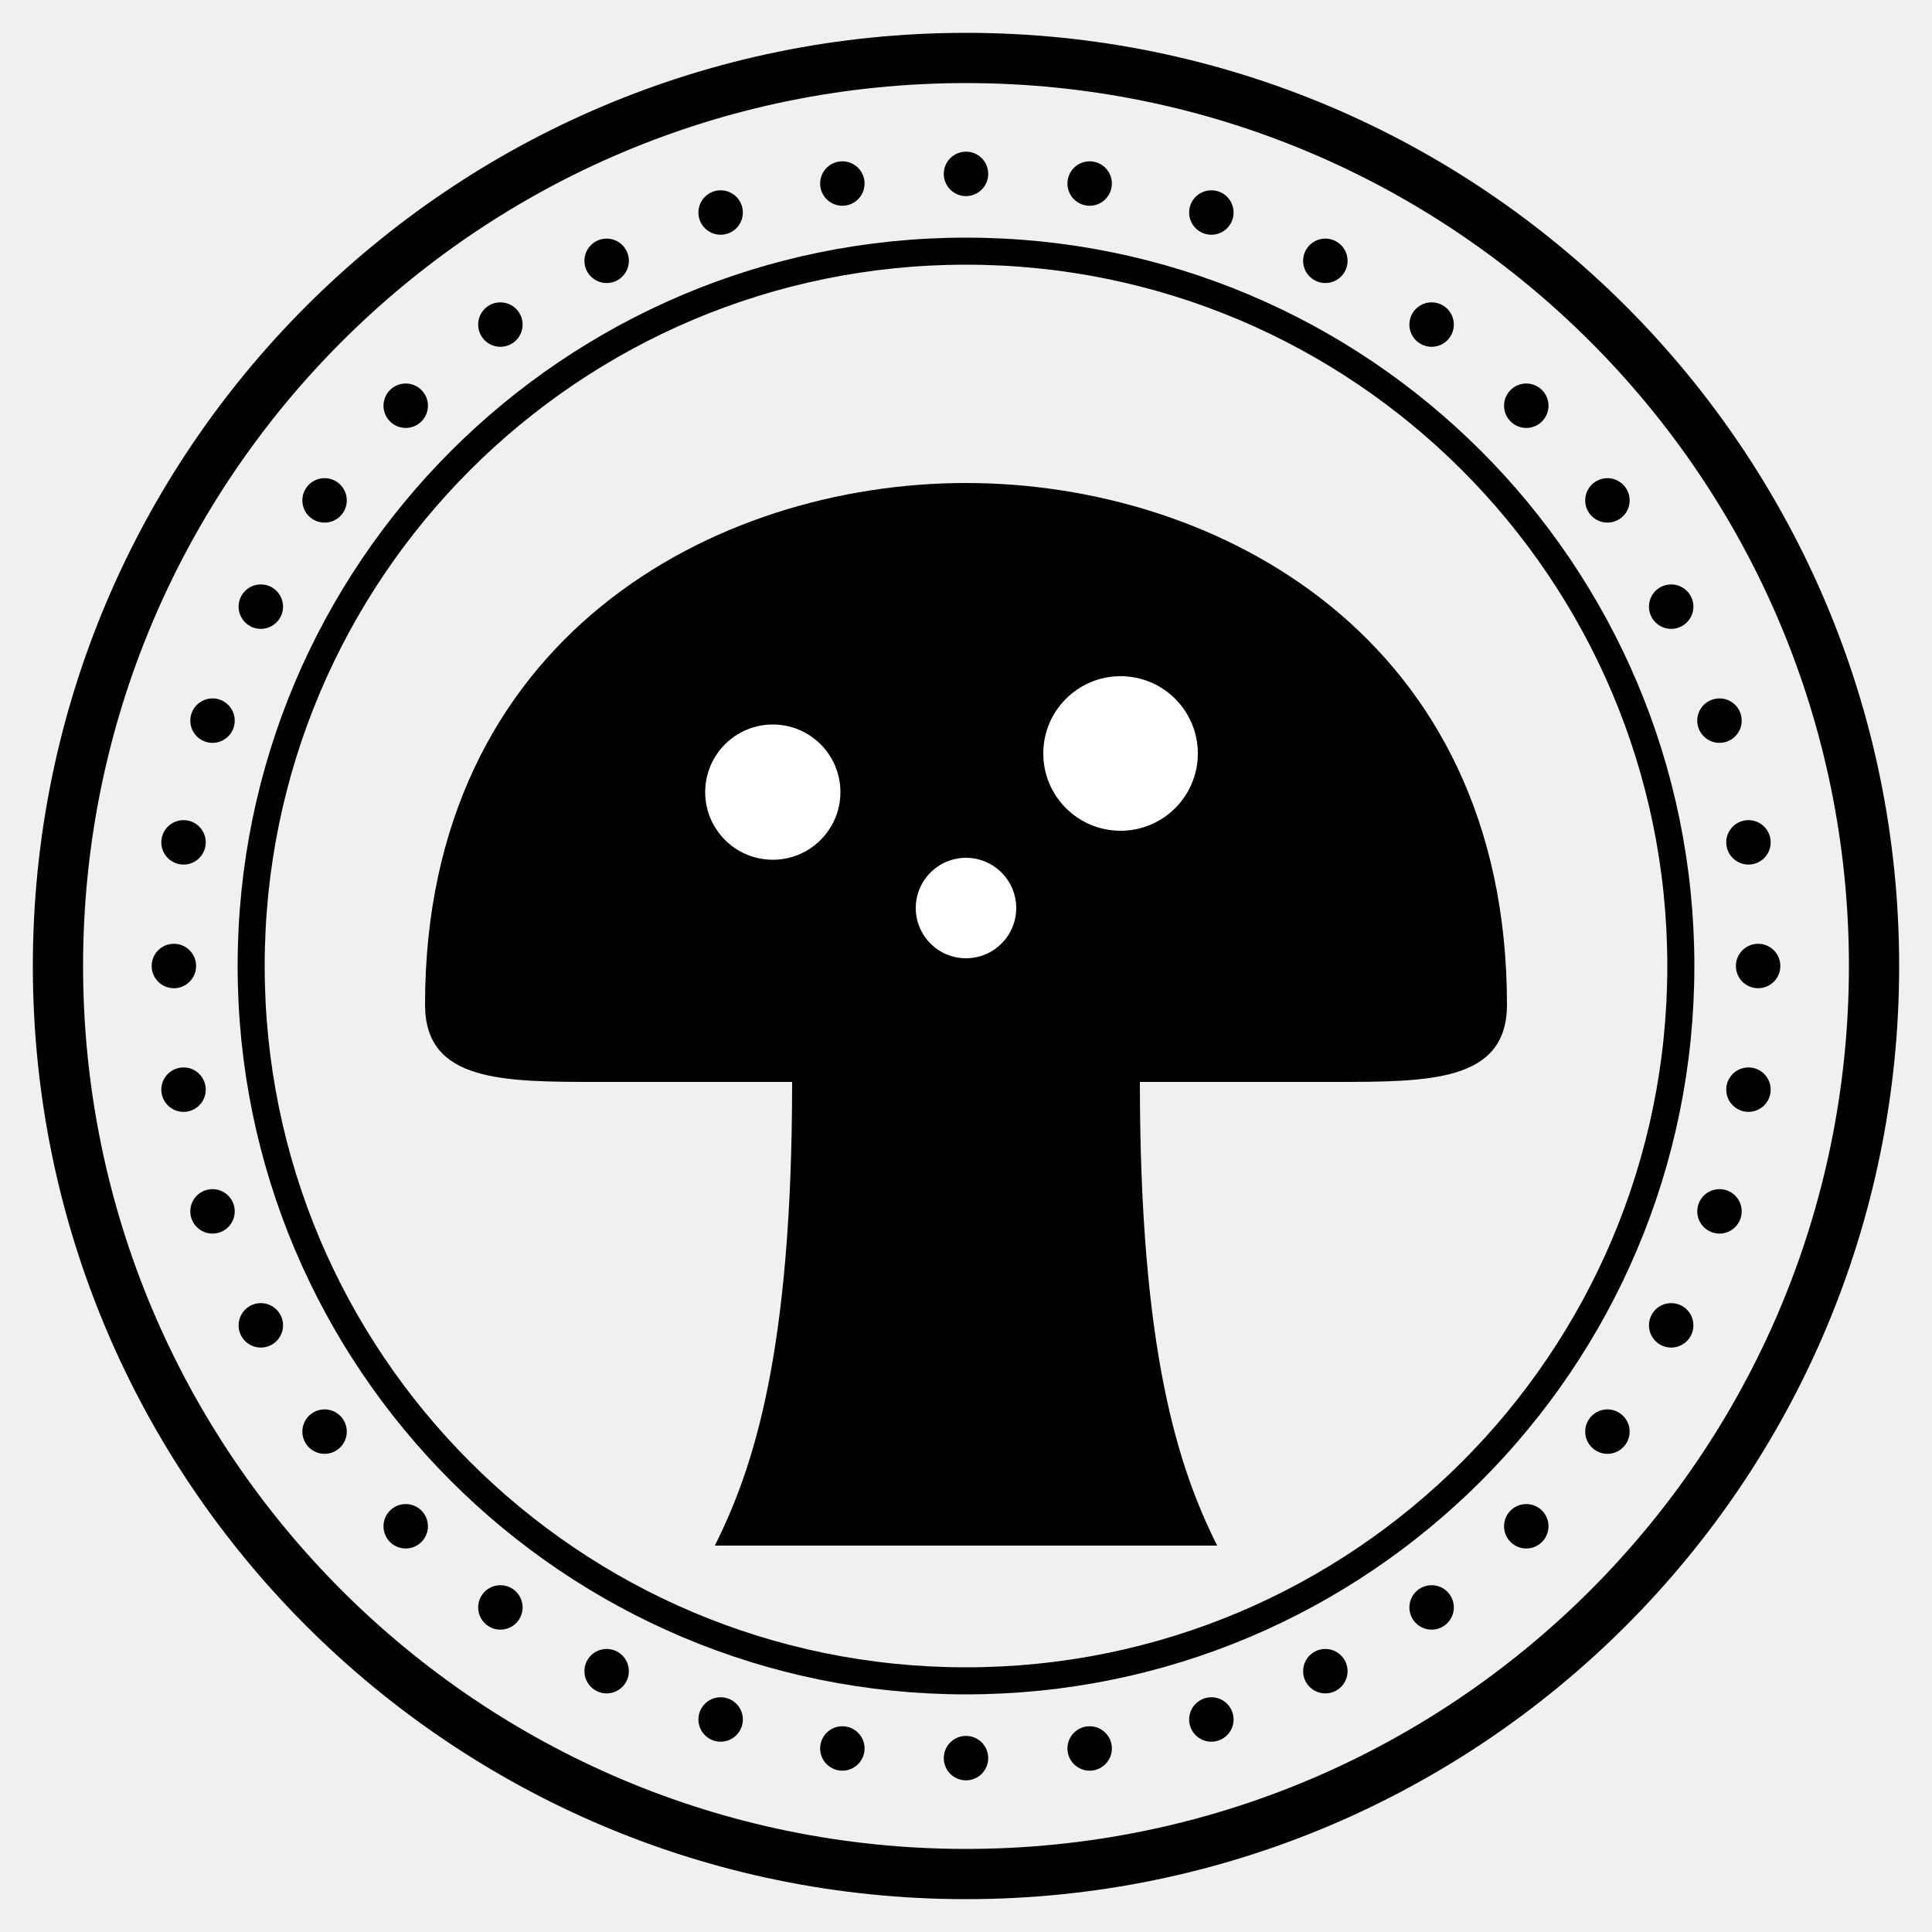
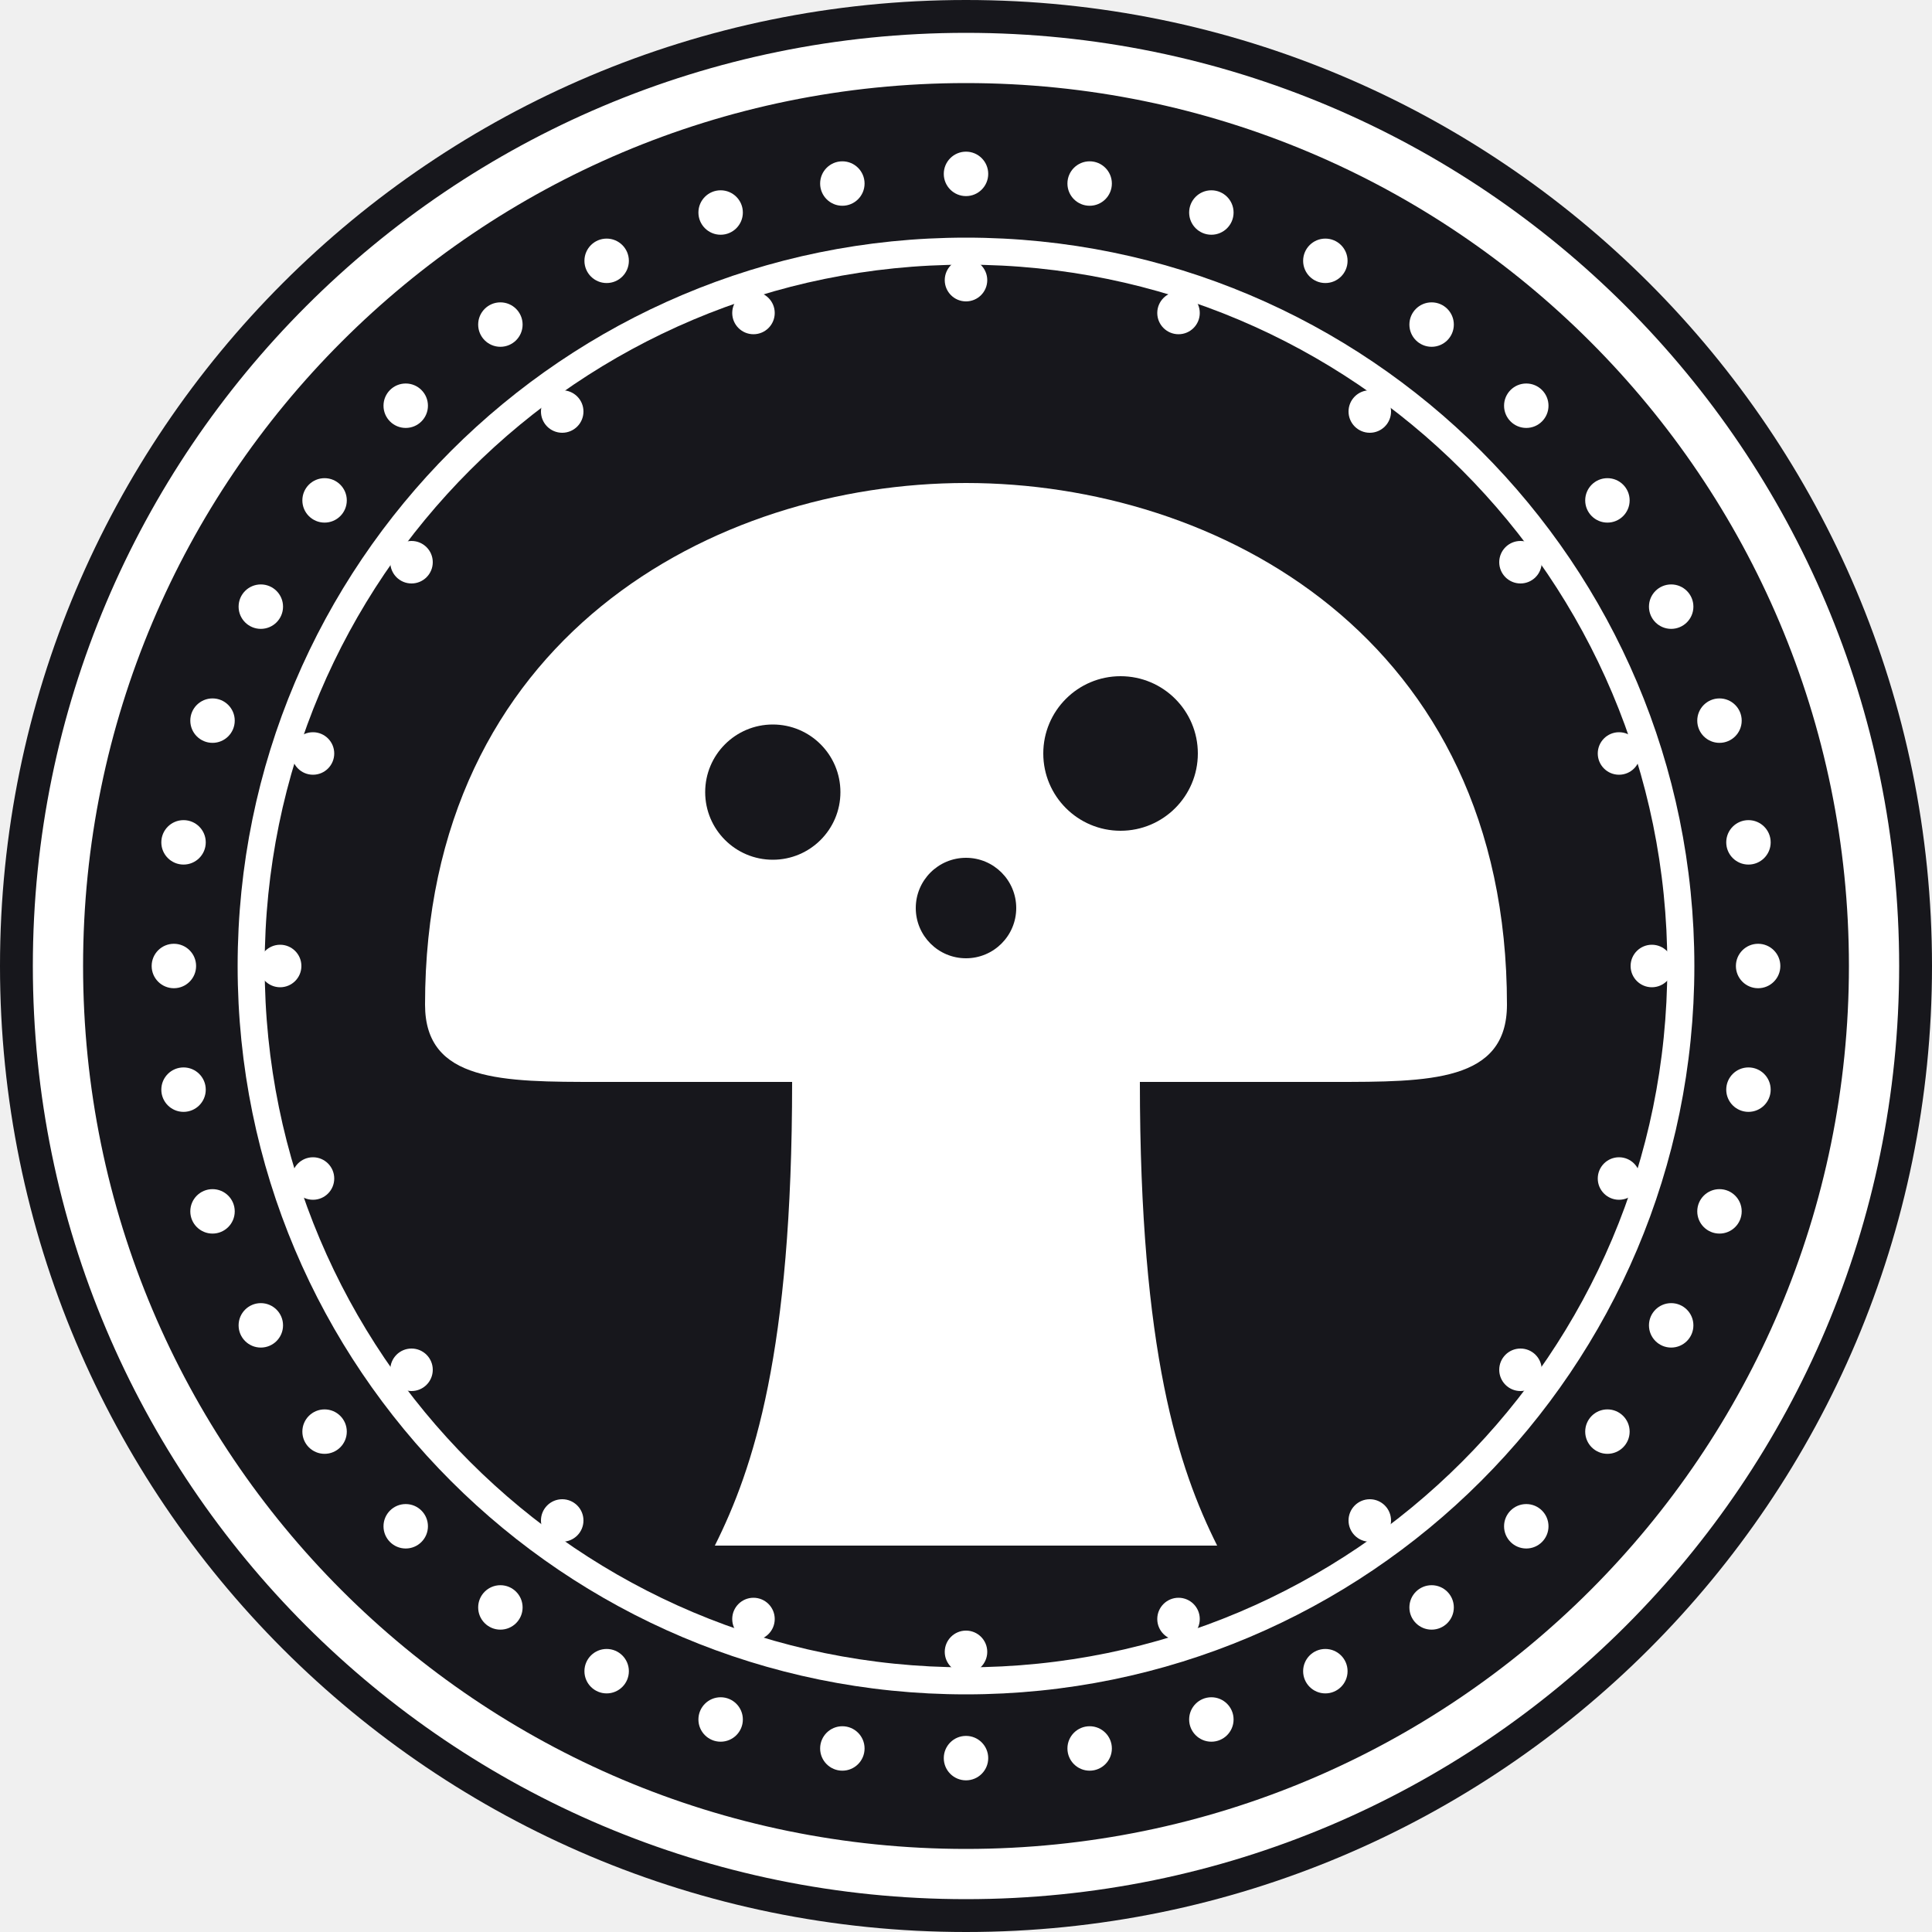
<svg xmlns="http://www.w3.org/2000/svg" viewBox="0 0 100 100" width="100" height="100">
-   <circle cx="50" cy="50" r="47" fill="none" stroke="currentColor" stroke-width="2.6" />
-   <circle cx="91.0" cy="50.0" r="1.15" fill="currentColor" />
-   <circle cx="90.5" cy="56.4" r="1.15" fill="currentColor" />
-   <circle cx="89.0" cy="62.7" r="1.15" fill="currentColor" />
-   <circle cx="86.5" cy="68.6" r="1.15" fill="currentColor" />
-   <circle cx="83.2" cy="74.1" r="1.15" fill="currentColor" />
-   <circle cx="79.0" cy="79.0" r="1.15" fill="currentColor" />
-   <circle cx="74.1" cy="83.2" r="1.15" fill="currentColor" />
-   <circle cx="68.6" cy="86.5" r="1.15" fill="currentColor" />
-   <circle cx="62.7" cy="89.0" r="1.15" fill="currentColor" />
-   <circle cx="56.4" cy="90.5" r="1.15" fill="currentColor" />
-   <circle cx="50.0" cy="91.0" r="1.15" fill="currentColor" />
-   <circle cx="43.6" cy="90.5" r="1.15" fill="currentColor" />
-   <circle cx="37.3" cy="89.0" r="1.15" fill="currentColor" />
-   <circle cx="31.4" cy="86.5" r="1.15" fill="currentColor" />
-   <circle cx="25.9" cy="83.2" r="1.15" fill="currentColor" />
-   <circle cx="21.0" cy="79.0" r="1.15" fill="currentColor" />
-   <circle cx="16.8" cy="74.1" r="1.15" fill="currentColor" />
-   <circle cx="13.5" cy="68.6" r="1.15" fill="currentColor" />
-   <circle cx="11.0" cy="62.7" r="1.15" fill="currentColor" />
-   <circle cx="9.5" cy="56.4" r="1.15" fill="currentColor" />
-   <circle cx="9.0" cy="50.0" r="1.15" fill="currentColor" />
-   <circle cx="9.5" cy="43.6" r="1.15" fill="currentColor" />
-   <circle cx="11.0" cy="37.3" r="1.15" fill="currentColor" />
-   <circle cx="13.5" cy="31.4" r="1.15" fill="currentColor" />
-   <circle cx="16.8" cy="25.9" r="1.15" fill="currentColor" />
-   <circle cx="21.0" cy="21.0" r="1.15" fill="currentColor" />
-   <circle cx="25.9" cy="16.8" r="1.15" fill="currentColor" />
-   <circle cx="31.4" cy="13.5" r="1.15" fill="currentColor" />
-   <circle cx="37.3" cy="11.0" r="1.15" fill="currentColor" />
-   <circle cx="43.6" cy="9.5" r="1.15" fill="currentColor" />
-   <circle cx="50.0" cy="9.0" r="1.15" fill="currentColor" />
-   <circle cx="56.4" cy="9.5" r="1.15" fill="currentColor" />
-   <circle cx="62.7" cy="11.0" r="1.15" fill="currentColor" />
-   <circle cx="68.6" cy="13.5" r="1.15" fill="currentColor" />
-   <circle cx="74.1" cy="16.8" r="1.15" fill="currentColor" />
-   <circle cx="79.0" cy="21.0" r="1.15" fill="currentColor" />
-   <circle cx="83.2" cy="25.9" r="1.15" fill="currentColor" />
-   <circle cx="86.5" cy="31.4" r="1.15" fill="currentColor" />
-   <circle cx="89.0" cy="37.3" r="1.15" fill="currentColor" />
-   <circle cx="90.5" cy="43.6" r="1.15" fill="currentColor" />
-   <circle cx="50" cy="50" r="37" fill="none" stroke="currentColor" stroke-width="1.4" />
-   <path d="M22 52 C22 33 37 25 50 25 C63 25 78 33 78 52 C78 56 74 56 69 56 H31 C26 56 22 56 22 52 Z" fill="currentColor" />
+   <circle cx="50" cy="50" r="50" fill="#17171c" />
+   <circle cx="50" cy="50" r="47" fill="none" stroke="#fff" stroke-width="2.6" />
+   <circle cx="91.0" cy="50.0" r="1.15" fill="#fff" />
+   <circle cx="90.5" cy="56.4" r="1.15" fill="#fff" />
+   <circle cx="89.0" cy="62.7" r="1.15" fill="#fff" />
+   <circle cx="86.5" cy="68.6" r="1.15" fill="#fff" />
+   <circle cx="83.2" cy="74.1" r="1.15" fill="#fff" />
+   <circle cx="79.0" cy="79.0" r="1.15" fill="#fff" />
+   <circle cx="74.1" cy="83.2" r="1.15" fill="#fff" />
+   <circle cx="68.6" cy="86.5" r="1.15" fill="#fff" />
+   <circle cx="62.7" cy="89.0" r="1.15" fill="#fff" />
+   <circle cx="56.4" cy="90.5" r="1.15" fill="#fff" />
+   <circle cx="50.0" cy="91.0" r="1.15" fill="#fff" />
+   <circle cx="43.6" cy="90.5" r="1.15" fill="#fff" />
+   <circle cx="37.3" cy="89.0" r="1.15" fill="#fff" />
+   <circle cx="31.4" cy="86.5" r="1.15" fill="#fff" />
+   <circle cx="25.9" cy="83.2" r="1.15" fill="#fff" />
+   <circle cx="21.0" cy="79.0" r="1.15" fill="#fff" />
+   <circle cx="16.8" cy="74.1" r="1.15" fill="#fff" />
+   <circle cx="13.5" cy="68.6" r="1.15" fill="#fff" />
+   <circle cx="11.0" cy="62.7" r="1.15" fill="#fff" />
+   <circle cx="9.5" cy="56.4" r="1.15" fill="#fff" />
+   <circle cx="9.0" cy="50.0" r="1.15" fill="#fff" />
+   <circle cx="9.5" cy="43.6" r="1.15" fill="#fff" />
+   <circle cx="11.0" cy="37.3" r="1.15" fill="#fff" />
+   <circle cx="13.5" cy="31.4" r="1.15" fill="#fff" />
+   <circle cx="16.8" cy="25.9" r="1.15" fill="#fff" />
+   <circle cx="21.0" cy="21.0" r="1.15" fill="#fff" />
+   <circle cx="25.9" cy="16.8" r="1.15" fill="#fff" />
+   <circle cx="31.4" cy="13.5" r="1.15" fill="#fff" />
+   <circle cx="37.3" cy="11.0" r="1.15" fill="#fff" />
+   <circle cx="43.6" cy="9.5" r="1.15" fill="#fff" />
+   <circle cx="50.0" cy="9.0" r="1.15" fill="#fff" />
+   <circle cx="56.4" cy="9.5" r="1.15" fill="#fff" />
+   <circle cx="62.7" cy="11.0" r="1.15" fill="#fff" />
+   <circle cx="68.6" cy="13.5" r="1.15" fill="#fff" />
+   <circle cx="74.1" cy="16.8" r="1.15" fill="#fff" />
+   <circle cx="79.0" cy="21.0" r="1.15" fill="#fff" />
+   <circle cx="83.2" cy="25.9" r="1.15" fill="#fff" />
+   <circle cx="86.5" cy="31.4" r="1.15" fill="#fff" />
+   <circle cx="89.0" cy="37.3" r="1.15" fill="#fff" />
+   <circle cx="90.5" cy="43.6" r="1.15" fill="#fff" />
+   <circle cx="50" cy="50" r="37" fill="none" stroke="#fff" stroke-width="1.4" />
+   <path d="M22 52 C22 33 37 25 50 25 C63 25 78 33 78 52 C78 56 74 56 69 56 H31 C26 56 22 56 22 52 Z" fill="#fff" />
  <path d="M22 52 C22 33 37 25 50 25 C50 40 40 52 31 56 H31 C26 56 22 56 22 52 Z" fill="none" />
-   <path d="M41 56 C41 70 39 76 37 80 H63 C61 76 59 70 59 56 Z" fill="currentColor" />
+   <path d="M41 56 C41 70 39 76 37 80 H63 C61 76 59 70 59 56 Z" fill="#fff" />
  <path d="M41 56 C41 70 39 76 37 80 H50 V56 Z" fill="none" />
-   <circle cx="40" cy="41" r="3.5" fill="#fff" />
-   <circle cx="58" cy="39" r="4" fill="#fff" />
-   <circle cx="50" cy="47" r="2.6" fill="#fff" />
+   <circle cx="40" cy="41" r="3.5" fill="#17171c" />
+   <circle cx="58" cy="39" r="4" fill="#17171c" />
+   <circle cx="50" cy="47" r="2.6" fill="#17171c" />
+   <circle cx="85.5" cy="50.0" r="1.1" fill="#fff" />
+   <circle cx="83.8" cy="61.0" r="1.1" fill="#fff" />
+   <circle cx="78.7" cy="70.9" r="1.1" fill="#fff" />
+   <circle cx="70.9" cy="78.7" r="1.1" fill="#fff" />
+   <circle cx="61.0" cy="83.8" r="1.1" fill="#fff" />
+   <circle cx="50.0" cy="85.5" r="1.1" fill="#fff" />
+   <circle cx="39.0" cy="83.8" r="1.1" fill="#fff" />
+   <circle cx="29.1" cy="78.7" r="1.1" fill="#fff" />
+   <circle cx="21.3" cy="70.9" r="1.1" fill="#fff" />
+   <circle cx="16.2" cy="61.0" r="1.1" fill="#fff" />
+   <circle cx="14.5" cy="50.0" r="1.1" fill="#fff" />
+   <circle cx="16.2" cy="39.0" r="1.1" fill="#fff" />
+   <circle cx="21.3" cy="29.1" r="1.1" fill="#fff" />
+   <circle cx="29.1" cy="21.3" r="1.1" fill="#fff" />
+   <circle cx="39.0" cy="16.2" r="1.1" fill="#fff" />
+   <circle cx="50.0" cy="14.5" r="1.1" fill="#fff" />
+   <circle cx="61.0" cy="16.2" r="1.1" fill="#fff" />
+   <circle cx="70.9" cy="21.3" r="1.1" fill="#fff" />
+   <circle cx="78.7" cy="29.1" r="1.1" fill="#fff" />
+   <circle cx="83.8" cy="39.0" r="1.1" fill="#fff" />
</svg>
